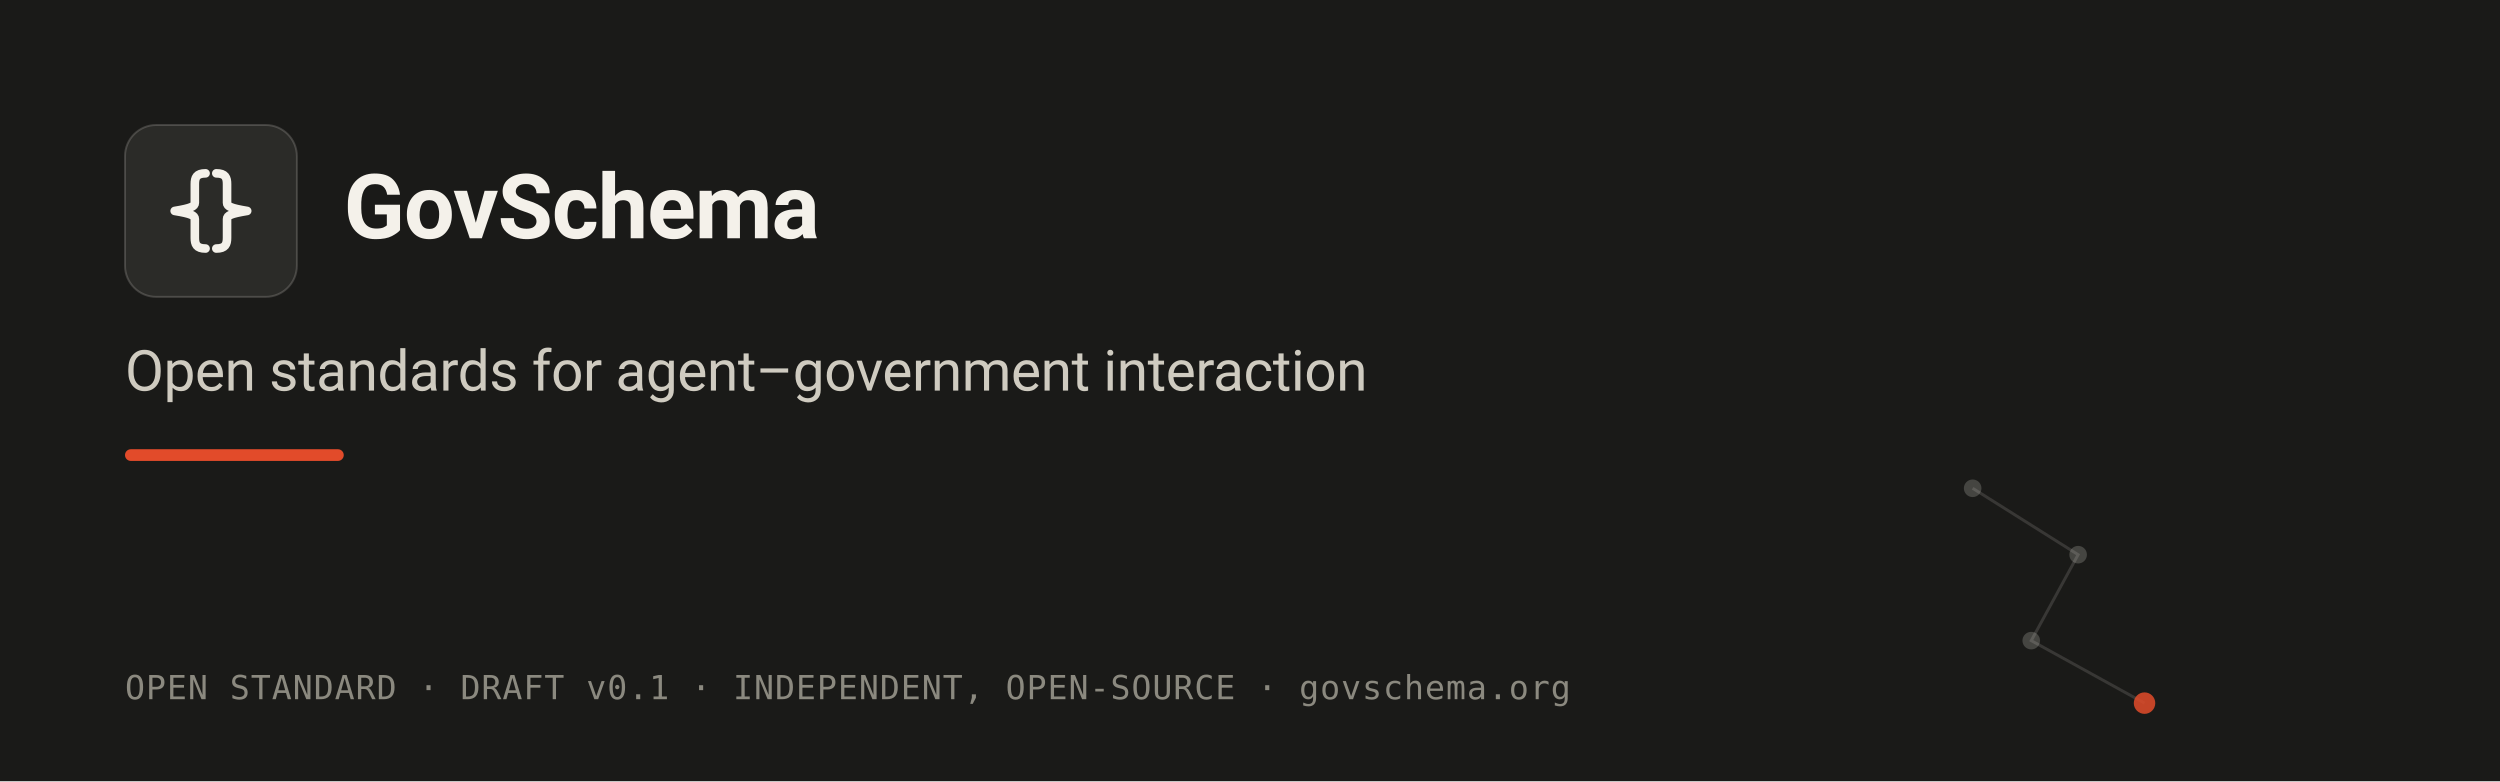
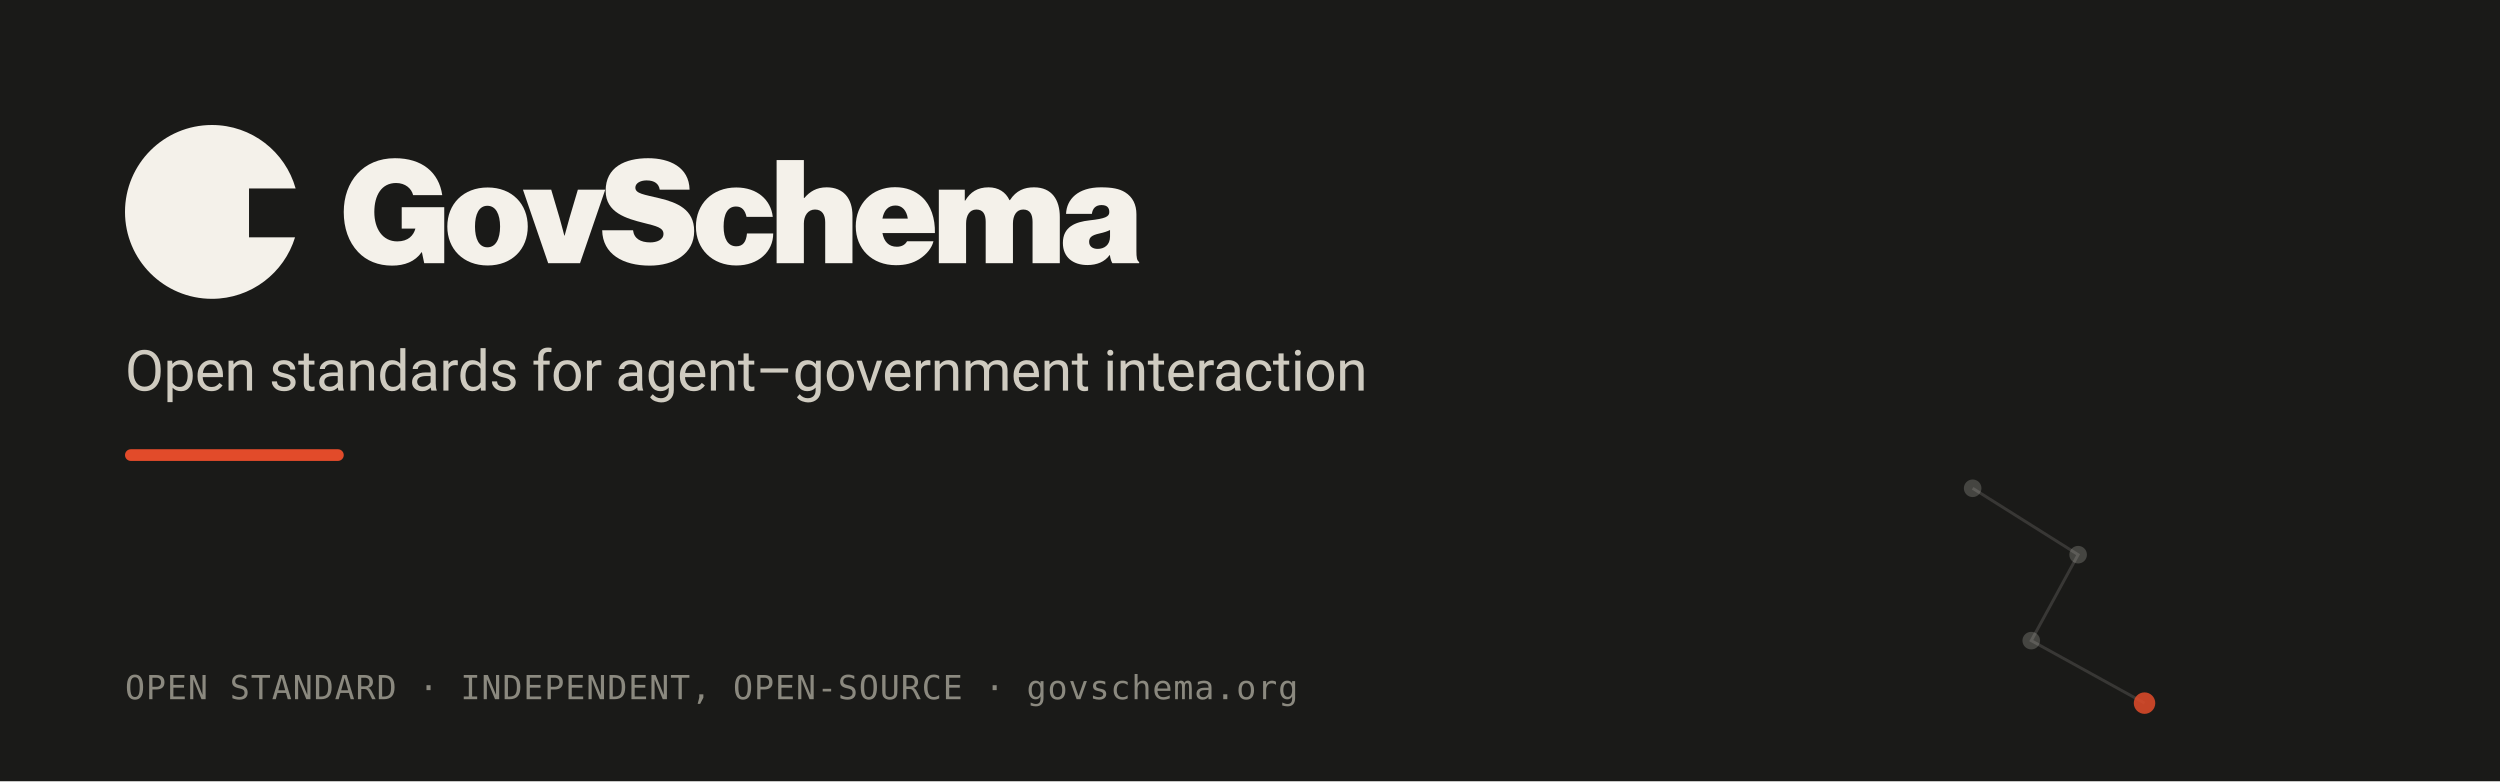
<svg xmlns="http://www.w3.org/2000/svg" viewBox="0 0 1280 400" role="img" aria-label="GovSchema — open standards for agent–government interaction">
  <rect width="1280" height="400" fill="#1a1a18" />
  <g fill="none" stroke="#f4f1ea" stroke-opacity="0.14" stroke-width="1.5">
    <path d="M1010 250 L1064 284 L1040 328 L1098 360" />
  </g>
  <g fill="#f4f1ea" fill-opacity="0.2">
    <circle cx="1010" cy="250" r="4.5" />
    <circle cx="1064" cy="284" r="4.5" />
    <circle cx="1040" cy="328" r="4.5" />
  </g>
  <circle cx="1098" cy="360" r="5.5" fill="#e24b2a" fill-opacity="0.85" />
-   <rect x="64" y="64" width="88" height="88" rx="16" fill="#f4f1ea" fill-opacity="0.08" stroke="#f4f1ea" stroke-opacity="0.18" />
-   <g transform="translate(64,64) scale(1.375)" fill="none" stroke="#f4f1ea" stroke-width="3.2" stroke-linecap="round" stroke-linejoin="round">
-     <path d="M30 18 C26.6 18 26 19.6 26 22 L26 29 C26 30.3 24.6 31 18.5 32 C24.6 33 26 33.7 26 35 L26 42 C26 44.4 26.6 46 30 46" />
-     <path d="M34 18 C37.4 18 38 19.6 38 22 L38 29 C38 30.3 39.4 31 45.5 32 C39.4 33 38 33.7 38 35 L38 42 C38 44.4 37.4 46 34 46" />
+   <g transform="translate(64,64) scale(0.5)" fill="#f4f1ea">
+     <path d="M985.49 143.409C971.021 143.409 960.39 135.584 960.39 120.819C960.39 104.134 973.235 99.262 987.705 97.638C1003.65 95.866 1007.93 93.946 1007.93 89.222C1007.93 85.087 1006.01 81.987 999.96 81.987C993.906 81.987 990.806 85.53 990.068 90.993H963.638C964.229 76.081 975.745 63.825 999.37 63.825C1010.89 63.825 1018.27 65.302 1024.03 68.846C1031.85 73.718 1035.69 81.396 1035.69 91.436V129.087C1035.69 135.436 1036.13 138.832 1038.5 140.309V141.49H1011.03C1010 139.718 1009.11 137.356 1008.52 133.221H1008.23C1003.21 140.161 995.235 143.409 985.49 143.409ZM987.262 119.638C987.262 124.658 991.396 126.872 995.974 126.872C1002.47 126.872 1008.67 123.181 1008.67 114.174V107.53C1006.01 108.859 1002.62 110.04 997.893 111.074C989.772 112.846 987.262 115.208 987.262 119.638Z" />
+     <path d="M833.363 141.49V66.188H859.94V77.409H860.383C865.698 68.698 872.933 63.825 884.302 63.825C894.343 63.825 901.873 68.698 905.712 76.966H906.155C912.651 66.926 921.067 63.825 930.812 63.825C949.269 63.825 957.242 76.819 957.242 94.094V141.49H929.336V99.262C929.336 91.584 926.826 86.564 919.738 86.564C912.799 86.564 909.255 92.765 909.255 100.886V141.49H881.349V99.262C881.349 91.584 878.839 86.564 871.752 86.564C864.812 86.564 861.269 92.765 861.269 100.886V141.49H833.363Z" />
+     <path d="M789.481 143.557C764.824 143.557 748.287 126.725 748.287 103.691C748.287 80.953 764.676 63.678 788.448 63.678C800.26 63.678 809.267 67.517 816.206 73.866C825.361 82.282 829.643 95.718 829.347 110.631H775.602C777.226 119.342 781.951 124.658 790.367 124.658C795.24 124.658 798.783 122.738 800.851 119.047H827.871C826.247 125.839 820.931 132.483 813.549 137.208C806.609 141.638 799.079 143.557 789.481 143.557ZM775.602 95.866H801.589C800.408 87.45 795.683 82.43 789.038 82.43C781.361 82.43 777.079 87.597 775.602 95.866Z" />
+     <path d="M667.249 141.49V35.919H695.156V74.752H695.598C701.209 68.255 708.001 63.825 718.484 63.825C735.907 63.825 744.914 75.49 744.914 92.765V141.49H717.008V99.557C717.008 91.732 713.76 86.564 706.525 86.564C699.437 86.564 695.156 92.765 695.156 100.886V141.49H667.249Z" />
+     <path d="M625.967 143.852C601.162 143.852 584.625 126.872 584.625 103.987C584.625 81.101 601.162 63.973 625.967 63.973C647.229 63.973 661.403 76.523 663.323 94.094H636.45C634.974 87.302 631.726 83.463 625.672 83.463C617.108 83.463 612.974 91.289 612.974 103.987C612.974 116.537 617.403 124.215 625.967 124.215C632.759 124.215 636.155 119.638 636.893 111.074H663.766C663.766 129.678 648.558 143.852 625.967 143.852Z" />
+     <path d="M537.364 144C509.901 144 489.082 132.188 488.639 107.826H520.236C521.27 116.242 527.767 120.228 537.954 120.228C544.008 120.228 551.391 117.866 551.391 111.517C551.391 105.168 544.303 103.544 531.31 100.295C513.592 95.866 492.183 89.812 492.183 67.369C492.183 43.154 511.968 34 535.74 34C557.592 34 577.673 43.154 578.116 66.188H547.552C546.666 60.429 542.532 56.738 534.116 56.738C527.324 56.738 522.599 59.839 522.599 64.121C522.599 70.322 531.605 71.208 547.404 75.047C565.122 79.329 582.84 86.269 582.84 108.711C582.84 131.745 562.317 144 537.364 144Z" />
+     <path d="M433.323 141.49L407.484 66.188H436.424L444.987 95.127C447.202 102.805 449.86 113.289 449.86 113.289H450.155C450.155 113.289 452.961 102.805 455.175 95.127L463.739 66.188H491.793L465.954 141.49H433.323Z" />
+     <path d="M371.39 143.852C346.29 143.852 330.048 126.872 330.048 103.987C330.048 81.101 346.29 63.973 371.39 63.973C396.491 63.973 412.437 81.101 412.437 103.987C412.437 126.872 396.491 143.852 371.39 143.852ZM358.397 103.987C358.397 116.685 362.531 125.248 371.095 125.248C379.659 125.248 384.088 116.685 384.088 103.987C384.088 91.289 379.659 82.725 371.095 82.725C362.531 82.725 358.397 91.289 358.397 103.987Z" />
+     <path d="M273.463 144C259.289 144 247.181 139.128 238.617 129.973C228.872 119.638 224 105.463 224 89.074C224 57.919 243.785 34 276.416 34C304.027 34 321.45 48.322 324.846 71.799H295.02C293.396 65.007 287.047 59.396 277.597 59.396C262.832 59.396 255.302 71.799 255.302 89.074C255.302 106.349 263.866 119.195 278.779 119.195C290 119.195 295.463 113.141 297.383 106.054H283.356V84.201H326.913V141.49H306.389L304.027 130.268H303.732C297.087 139.866 286.309 144 273.463 144Z" />
+     <path d="M89 0C129.838 0 164.25 27.505 174.726 65H127V115H174.141C163.018 151.469 129.108 178 89 178C39.847 178 0 138.153 0 89C0 39.847 39.847 0 89 0Z" />
  </g>
-   <text x="176" y="122" font-family="'IBM Plex Sans', -apple-system, 'Segoe UI', Roboto, Helvetica, Arial, sans-serif" font-size="46" font-weight="600" fill="#f4f1ea" letter-spacing="-0.5">GovSchema</text>
  <text x="64" y="200" font-family="'IBM Plex Sans', -apple-system, 'Segoe UI', Roboto, Helvetica, Arial, sans-serif" font-size="29" font-weight="400" fill="#cfcbc0" letter-spacing="-0.2">Open standards for agent–government interaction</text>
  <rect x="64" y="230" width="112" height="6" rx="3" fill="#e24b2a" />
-   <text x="64" y="358" font-family="'IBM Plex Mono', ui-monospace, 'SF Mono', Menlo, monospace" font-size="17" font-weight="400" fill="#8b897f" letter-spacing="0.5">OPEN STANDARD · DRAFT v0.1 · INDEPENDENT, OPEN-SOURCE · govschema.org</text>
+   <text x="64" y="358" font-family="'IBM Plex Mono', ui-monospace, 'SF Mono', Menlo, monospace" font-size="17" font-weight="400" fill="#8b897f" letter-spacing="0.5">OPEN STANDARD · INDEPENDENT, OPEN-SOURCE · govschema.org</text>
</svg>
